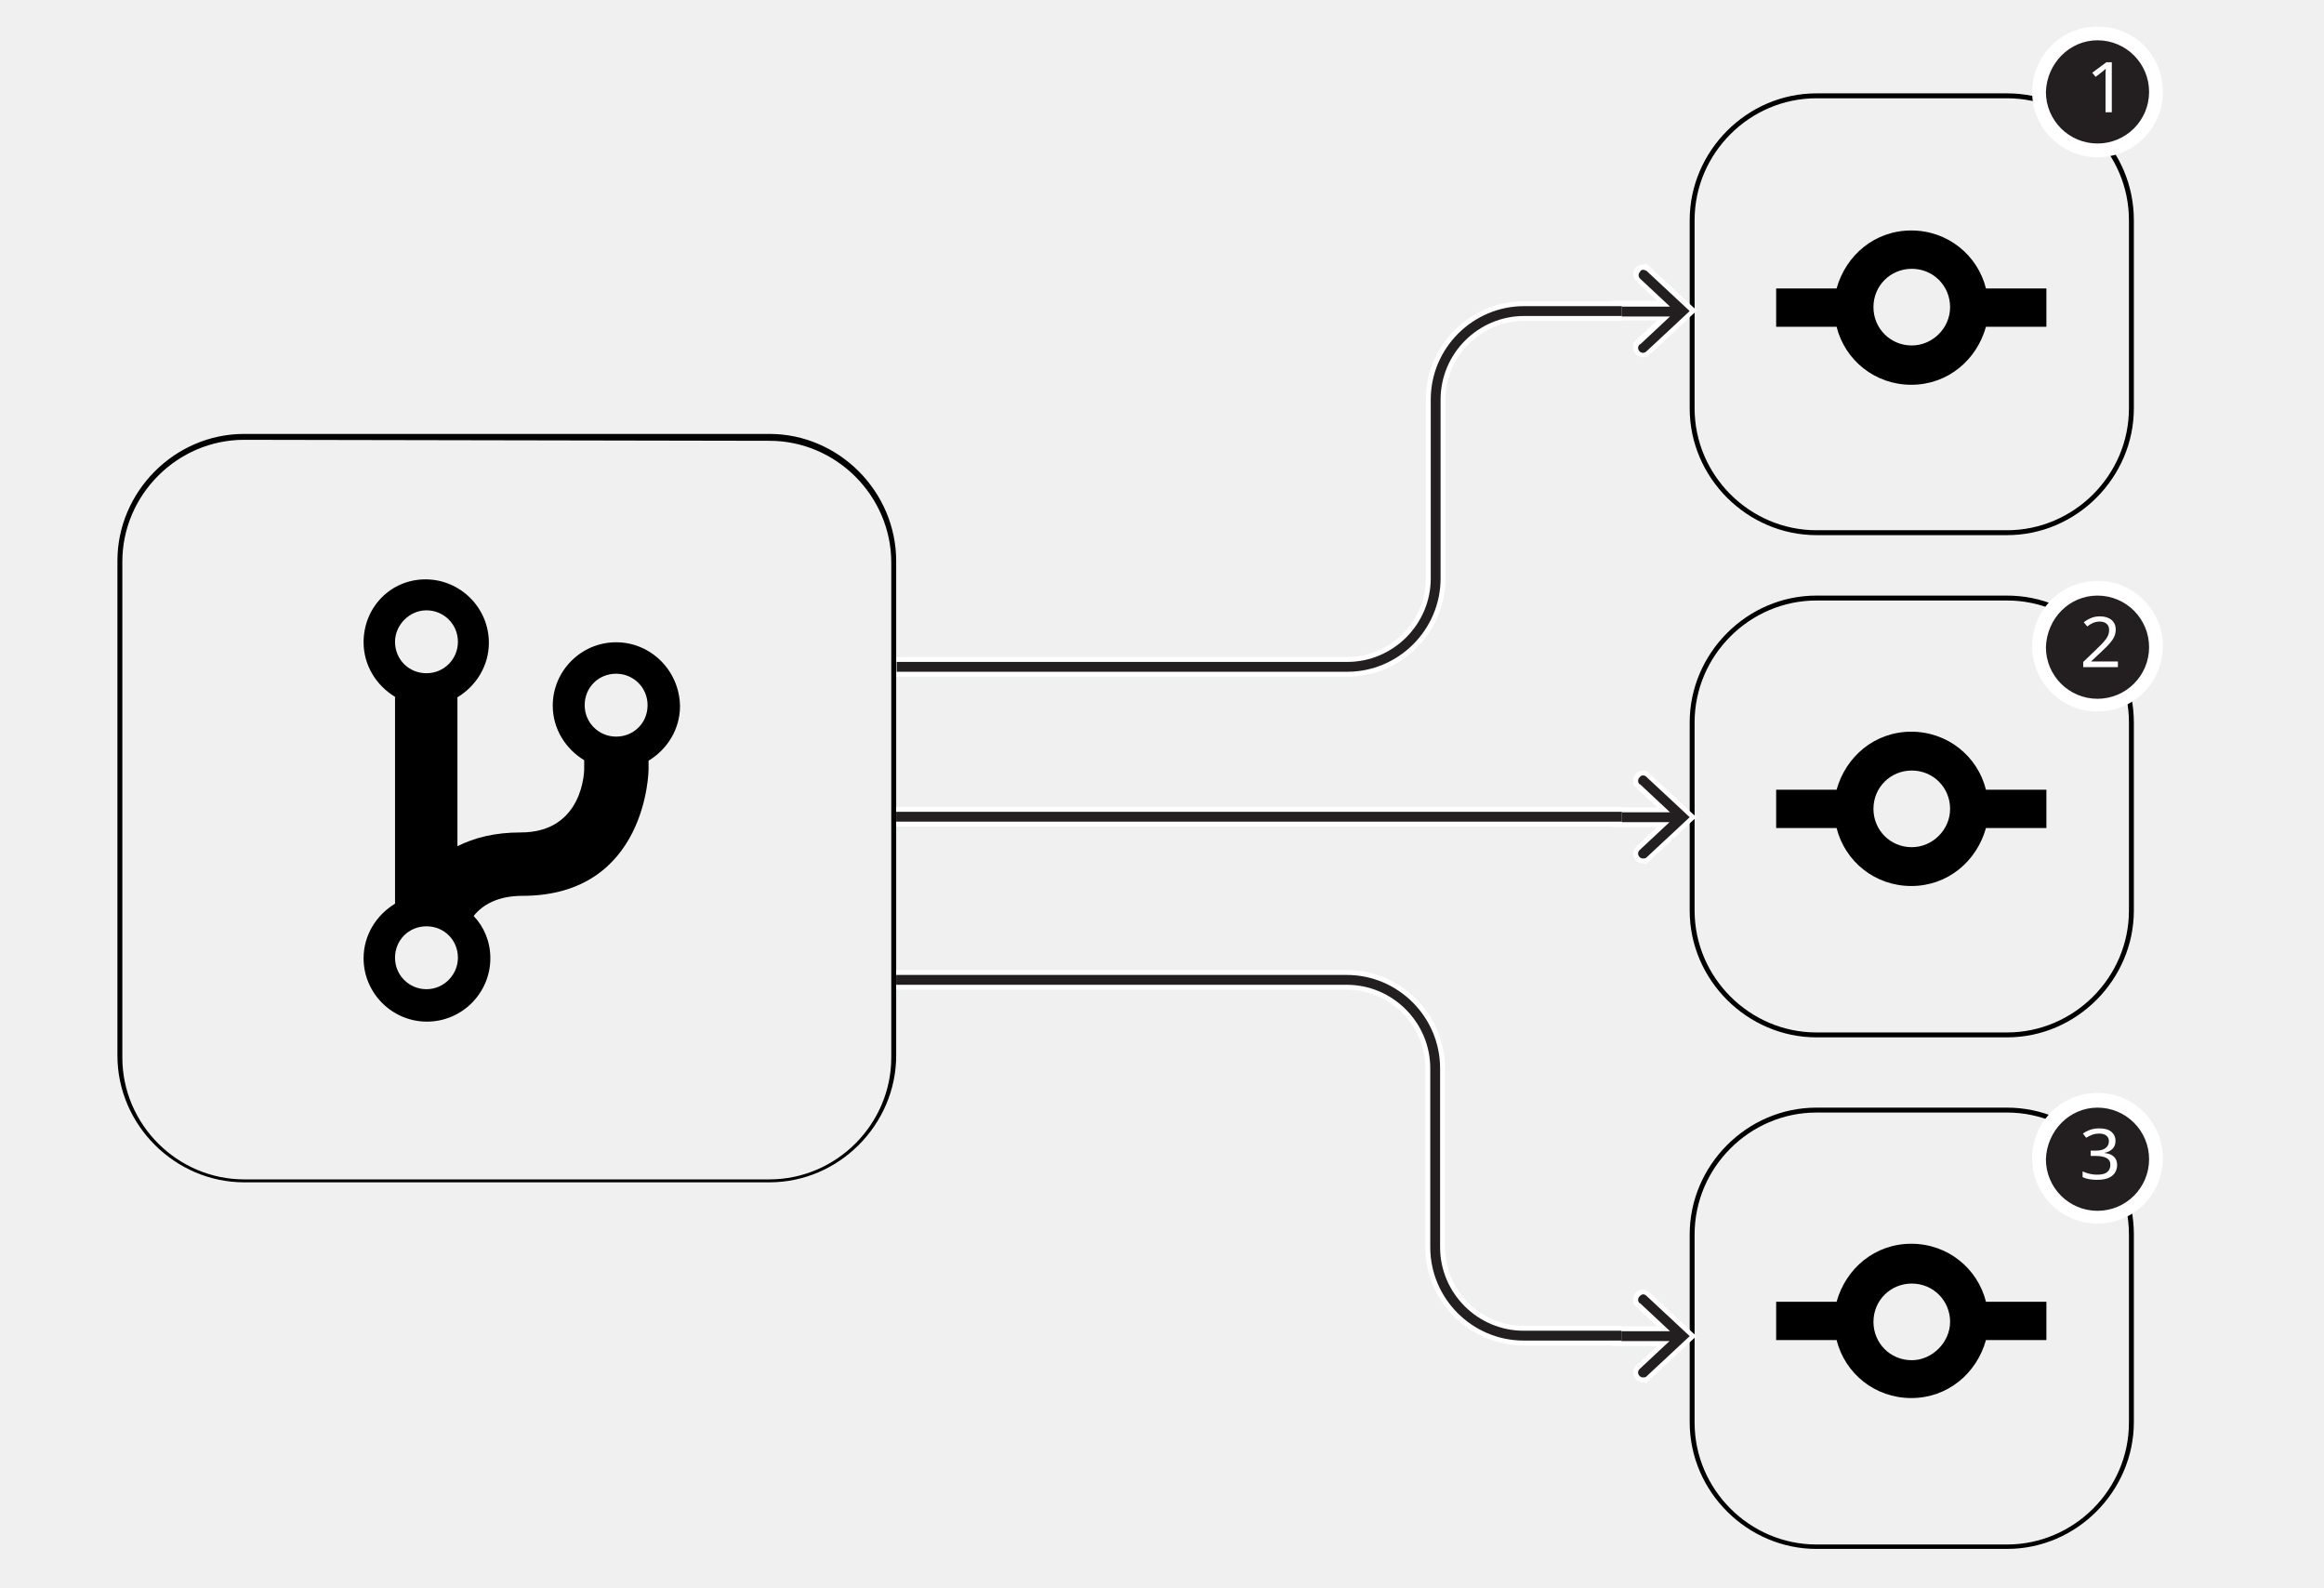
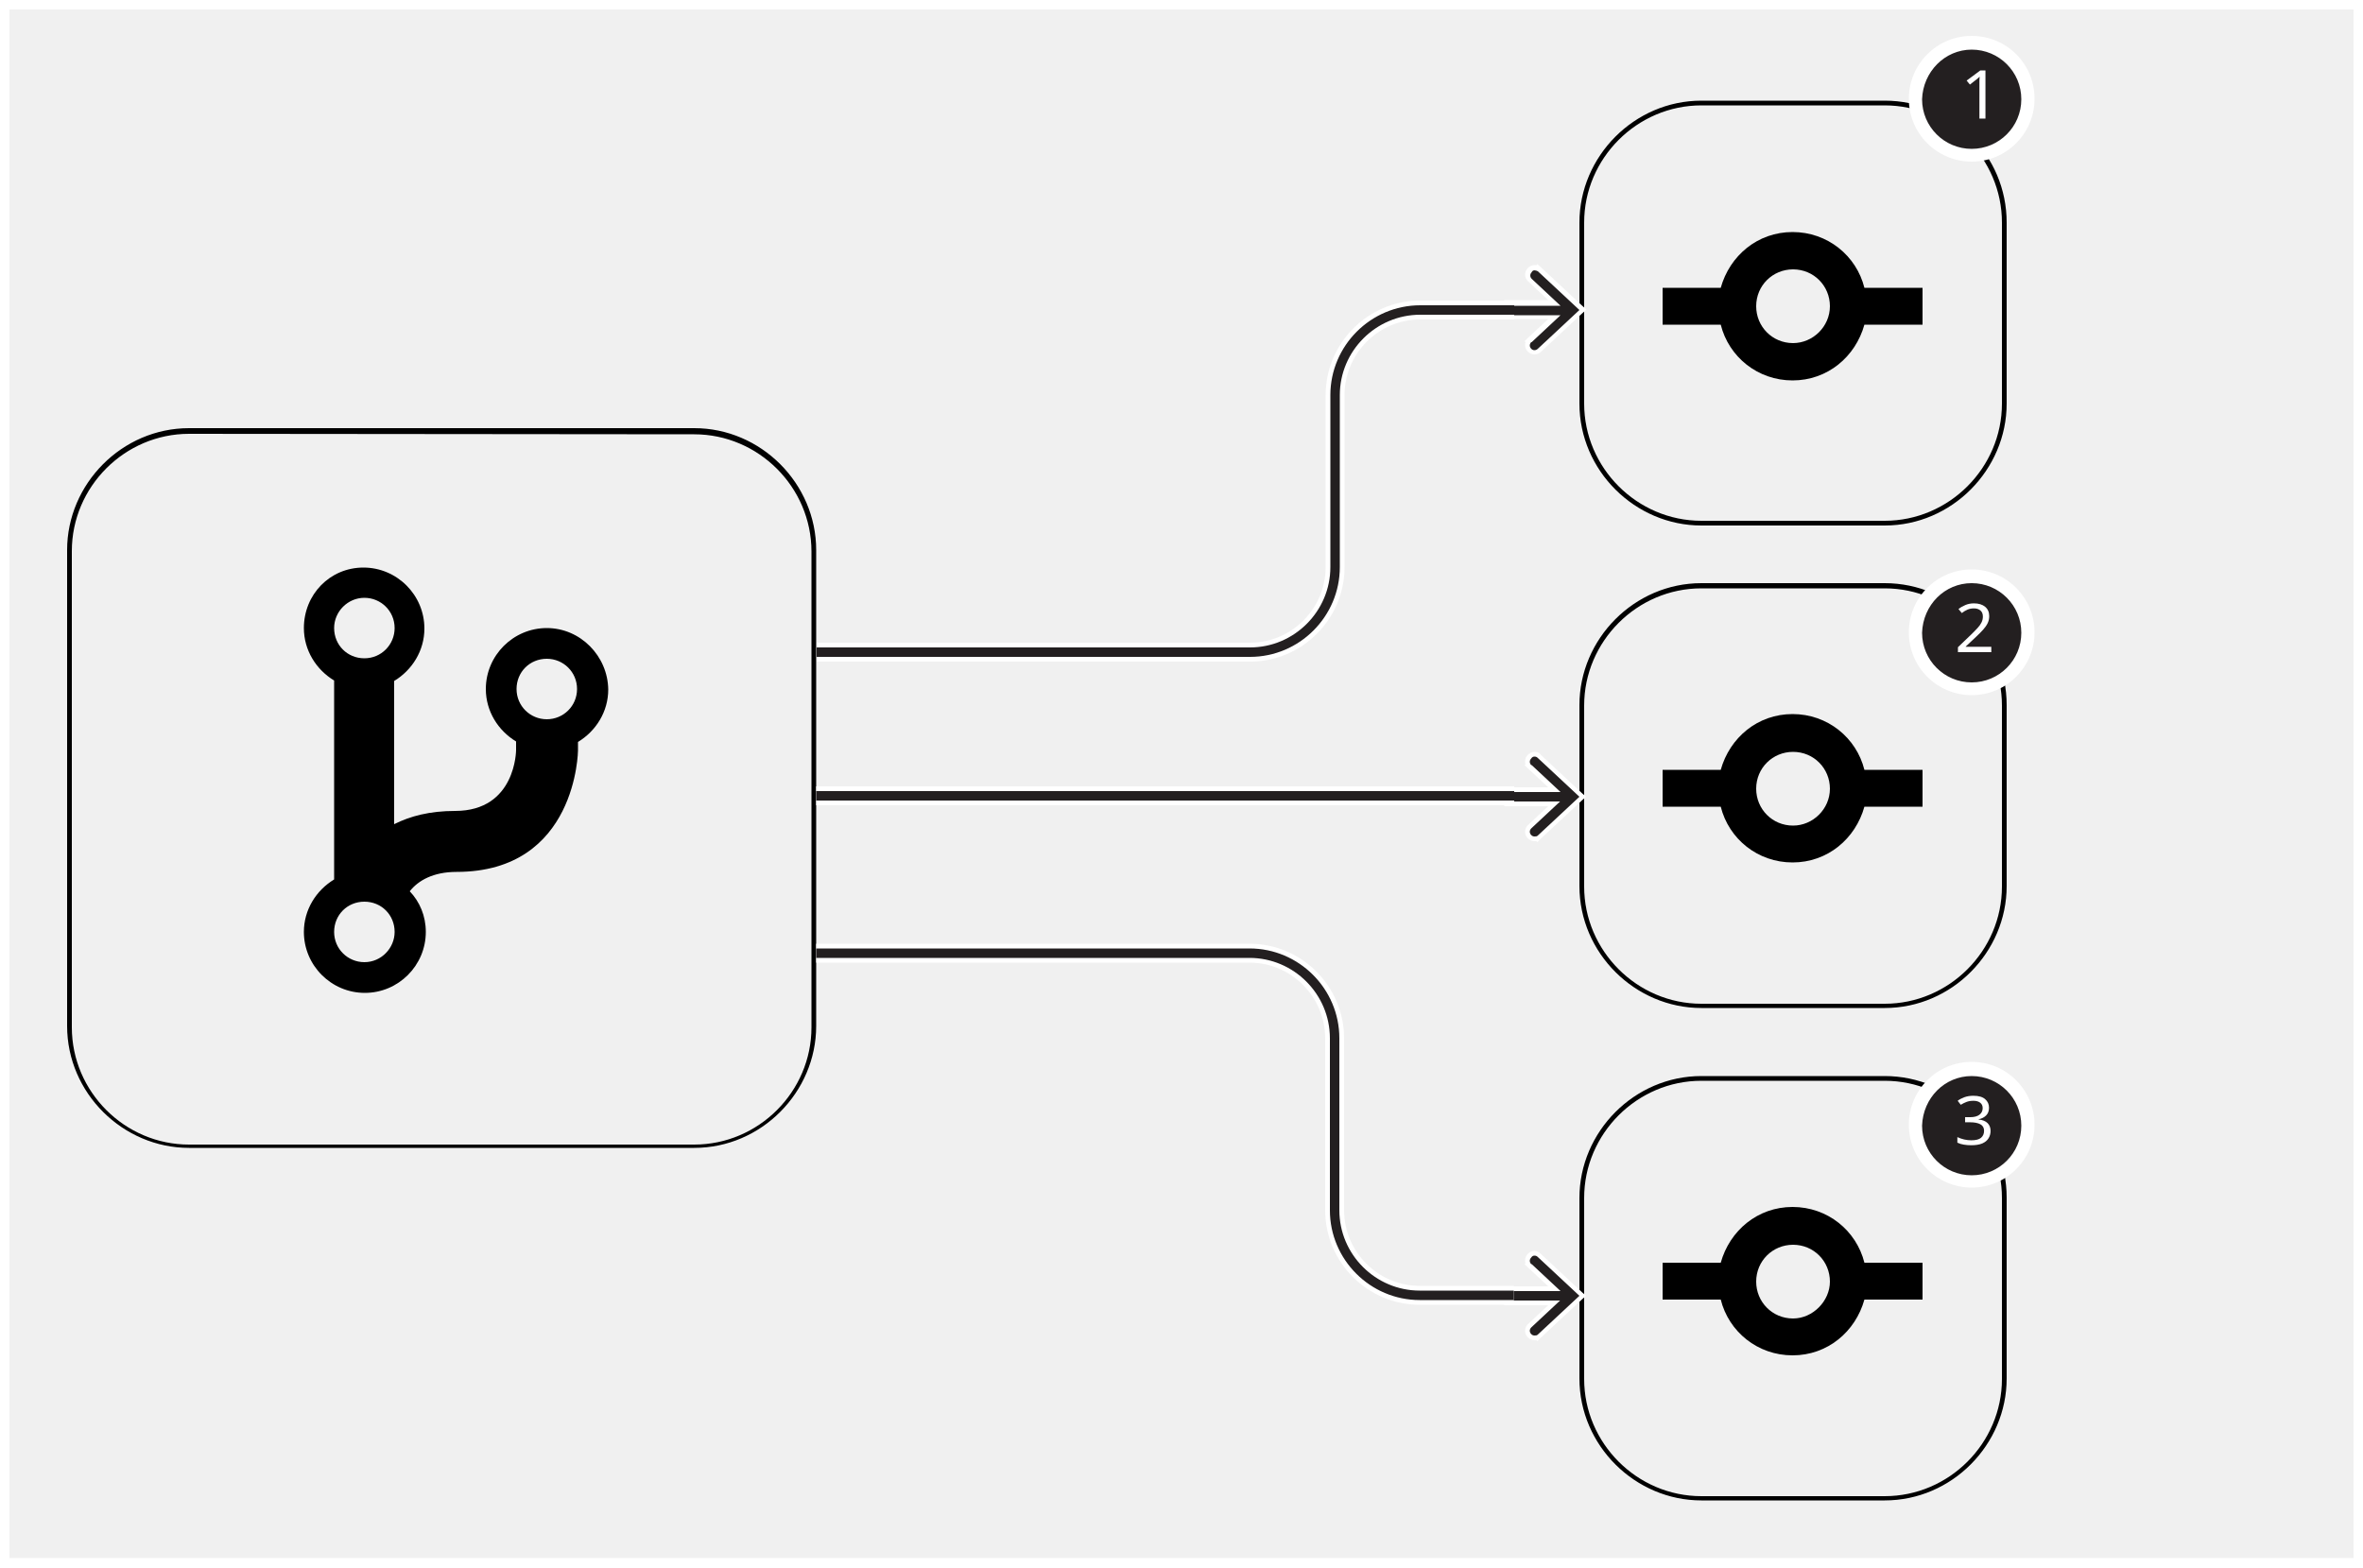
- <svg xmlns="http://www.w3.org/2000/svg" version="1.1" id="Layer_1" x="0px" y="0px" viewBox="27 455 473 323" enable-background="new 27 455 473 323" xml:space="preserve">
+ <svg xmlns="http://www.w3.org/2000/svg" version="1.1" id="Layer_1" x="0px" y="0px" viewBox="36.7 368.6 500 331.7" enable-background="new 36.7 368.6 500 331.7" xml:space="preserve">
+   <g id="boundary">
+     <path fill="none" stroke="#FFFFFF" stroke-width="4" stroke-miterlimit="10" d="M36.7,368.6v331.7h500V368.6H36.7L36.7,368.6z" />
+   </g>
  <g id="base">
    <g id="border_4_">
-       <path d="M183.6,544.7c13.6,0,24.8,11.2,24.8,24.8v100.7c0,13.6-11.2,24.8-24.8,24.8H76.7c-13.6,0-24.8-11.2-24.8-24.8V569.3    c0-13.6,11.2-24.8,24.8-24.8L183.6,544.7 M183.6,543.3H76.7c-14.2,0-25.8,11.8-25.8,25.8v100.7c0,14.2,11.8,25.8,25.8,25.8h106.9    c14.2,0,25.8-11.8,25.8-25.8V569.2C209.4,555,197.7,543.3,183.6,543.3L183.6,543.3z" />
+       <path d="M183.6,460.5c13.6,0,24.8,11.2,24.8,24.8V586c0,13.6-11.2,24.8-24.8,24.8H76.7c-13.6,0-24.8-11.2-24.8-24.8V485.2    c0-13.6,11.2-24.8,24.8-24.8L183.6,460.5 M183.6,459.2H76.7c-14.2,0-25.8,11.8-25.8,25.8v100.7c0,14.2,11.8,25.8,25.8,25.8h106.9    c14.2,0,25.8-11.8,25.8-25.8V485C209.4,470.9,197.7,459.2,183.6,459.2L183.6,459.2z" />
    </g>
-     <path d="M152.4,585.7c-7.1,0-12.9,5.8-12.9,12.9c0,4.7,2.6,8.8,6.4,11.1v1.8c0,0,0,12.9-12.9,12.9c-5.4,0-9.5,1.1-12.9,2.8v-30.3   c3.8-2.3,6.4-6.4,6.4-11.1c0-7.1-5.8-12.9-12.9-12.9s-12.6,5.7-12.6,12.8c0,4.7,2.6,8.8,6.4,11.1v42.1c-3.8,2.3-6.4,6.4-6.4,11.1   c0,7.1,5.8,12.9,12.9,12.9s12.9-5.8,12.9-12.9c0-3.4-1.3-6.4-3.4-8.6c1.8-2.3,5-4.1,9.9-4.1c25.5,0,25.7-25.7,25.7-25.7v-1.8   c3.8-2.3,6.4-6.4,6.4-11.1C165.3,591.5,159.5,585.7,152.4,585.7z M113.8,579.2c3.5,0,6.4,2.8,6.4,6.4c0,3.5-2.8,6.4-6.4,6.4   s-6.4-2.8-6.4-6.4C107.4,582.2,110.3,579.2,113.8,579.2z M113.8,656.3c-3.5,0-6.4-2.8-6.4-6.4c0-3.6,2.8-6.4,6.4-6.4   s6.4,2.8,6.4,6.4C120.2,653.3,117.4,656.3,113.8,656.3z M152.4,604.9c-3.5,0-6.4-2.8-6.4-6.4c0-3.6,2.8-6.4,6.4-6.4   c3.5,0,6.4,2.8,6.4,6.4C158.8,602.2,155.9,604.9,152.4,604.9z" />
+     <path d="M152.4,501.5c-7.1,0-12.9,5.8-12.9,12.9c0,4.7,2.6,8.8,6.4,11.1v1.8c0,0,0,12.9-12.9,12.9c-5.4,0-9.5,1.1-12.9,2.8v-30.3   c3.8-2.3,6.4-6.4,6.4-11.1c0-7.1-5.8-12.9-12.9-12.9s-12.6,5.7-12.6,12.8c0,4.7,2.6,8.8,6.4,11.1v42.1c-3.8,2.3-6.4,6.4-6.4,11.1   c0,7.1,5.8,12.9,12.9,12.9s12.9-5.8,12.9-12.9c0-3.4-1.3-6.4-3.4-8.6c1.8-2.3,5-4.1,9.9-4.1c25.5,0,25.7-25.7,25.7-25.7v-1.8   c3.8-2.3,6.4-6.4,6.4-11.1C165.3,507.4,159.5,501.5,152.4,501.5z M113.8,495.1c3.5,0,6.4,2.8,6.4,6.4c0,3.5-2.8,6.4-6.4,6.4   s-6.4-2.8-6.4-6.4C107.4,498,110.3,495.1,113.8,495.1z M113.8,572.2c-3.5,0-6.4-2.8-6.4-6.4c0-3.6,2.8-6.4,6.4-6.4s6.4,2.8,6.4,6.4   C120.2,569.2,117.4,572.2,113.8,572.2z M152.4,520.8c-3.5,0-6.4-2.8-6.4-6.4c0-3.6,2.8-6.4,6.4-6.4c3.5,0,6.4,2.8,6.4,6.4   C158.8,518,155.9,520.8,152.4,520.8z" />
  </g>
  <g id="commit-1">
    <g>
      <g>
-         <path d="M431.2,513.7c-1.7-6.8-7.8-11.8-15.2-11.8c-7.4,0-13.3,5-15.2,11.8h-12.3v7.8h12.3c1.7,6.8,7.8,11.8,15.2,11.8     c7.4,0,13.3-5,15.2-11.8h12.3v-7.8H431.2z M416.1,525.3c-4.4,0-7.8-3.5-7.8-7.8c0-4.4,3.5-7.8,7.8-7.8c4.4,0,7.8,3.5,7.8,7.8     S420.3,525.3,416.1,525.3z" />
+         <path d="M431.2,429.5c-1.7-6.8-7.8-11.8-15.2-11.8c-7.4,0-13.3,5-15.2,11.8h-12.3v7.8h12.3c1.7,6.8,7.8,11.8,15.2,11.8     c7.4,0,13.3-5,15.2-11.8h12.3v-7.8H431.2z M416.1,441.2c-4.4,0-7.8-3.5-7.8-7.8c0-4.4,3.5-7.8,7.8-7.8c4.4,0,7.8,3.5,7.8,7.8     S420.3,441.2,416.1,441.2z" />
        <g id="border_1_">
-           <path d="M435.5,475c13.6,0,24.8,11.2,24.8,24.8v38.3c0,13.6-11.2,24.8-24.8,24.8h-38.8c-13.6,0-24.8-11.2-24.8-24.8v-38.3      c0-13.6,11.2-24.8,24.8-24.8H435.5 M435.5,474h-38.8c-14.2,0-25.8,11.8-25.8,25.8v38.3c0,14.2,11.8,25.8,25.8,25.8h38.8      c14.2,0,25.8-11.8,25.8-25.8v-38.3C461.3,485.5,449.7,474,435.5,474L435.5,474z" />
+           <path d="M435.5,390.9c13.6,0,24.8,11.2,24.8,24.8V454c0,13.6-11.2,24.8-24.8,24.8h-38.8c-13.6,0-24.8-11.2-24.8-24.8v-38.3      c0-13.6,11.2-24.8,24.8-24.8H435.5 M435.5,389.9h-38.8c-14.2,0-25.8,11.8-25.8,25.8V454c0,14.2,11.8,25.8,25.8,25.8h38.8      c14.2,0,25.8-11.8,25.8-25.8v-38.3C461.3,401.4,449.7,389.9,435.5,389.9L435.5,389.9z" />
        </g>
      </g>
      <g>
        <g>
-           <path fill="#231F20" d="M453.9,485.5c-6.5,0-11.9-5.4-11.9-11.9s5.4-11.9,11.9-11.9s11.9,5.4,11.9,11.9S460.6,485.5,453.9,485.5      z" />
-           <path fill="#FFFFFF" d="M453.9,463.2c5.8,0,10.5,4.7,10.5,10.5s-4.7,10.5-10.5,10.5s-10.5-4.7-10.5-10.5      C443.6,467.9,448.2,463.2,453.9,463.2 M453.9,460.4c-7.4,0-13.3,6-13.3,13.3c0,7.4,6,13.3,13.3,13.3c7.4,0,13.3-6,13.3-13.3      C467.2,466.2,461.3,460.4,453.9,460.4L453.9,460.4z" />
+           <path fill="#231F20" d="M453.9,401.4c-6.5,0-11.9-5.4-11.9-11.9s5.4-11.9,11.9-11.9s11.9,5.4,11.9,11.9S460.6,401.4,453.9,401.4      z" />
+           <path fill="#FFFFFF" d="M453.9,379.1c5.8,0,10.5,4.7,10.5,10.5s-4.7,10.5-10.5,10.5s-10.5-4.7-10.5-10.5      C443.6,383.8,448.2,379.1,453.9,379.1 M453.9,376.2c-7.4,0-13.3,6-13.3,13.3c0,7.4,6,13.3,13.3,13.3c7.4,0,13.3-6,13.3-13.3      C467.2,382.1,461.3,376.2,453.9,376.2L453.9,376.2z" />
        </g>
        <g>
-           <text transform="matrix(1.0483 0 0 1 451.5059 477.8486)" fill="#FFFFFF" font-family="'ApexNew-Book'" font-size="14.269">1</text>
+           <text transform="matrix(1.0483 0 0 1 451.5059 393.6982)" fill="#FFFFFF" font-family="'ApexNew-Book'" font-size="14.269">1</text>
        </g>
      </g>
    </g>
  </g>
  <g id="commit-2">
    <g>
      <g>
-         <path d="M431.2,615.7c-1.7-6.8-7.8-11.8-15.2-11.8c-7.4,0-13.3,5-15.2,11.8h-12.3v7.8h12.3c1.7,6.8,7.8,11.8,15.2,11.8     c7.4,0,13.3-5,15.2-11.8h12.3v-7.8H431.2z M416.1,627.4c-4.4,0-7.8-3.5-7.8-7.8c0-4.4,3.5-7.8,7.8-7.8c4.4,0,7.8,3.5,7.8,7.8     S420.3,627.4,416.1,627.4z" />
+         <path d="M431.2,531.5c-1.7-6.8-7.8-11.8-15.2-11.8c-7.4,0-13.3,5-15.2,11.8h-12.3v7.8h12.3c1.7,6.8,7.8,11.8,15.2,11.8     c7.4,0,13.3-5,15.2-11.8h12.3v-7.8H431.2z M416.1,543.3c-4.4,0-7.8-3.5-7.8-7.8c0-4.4,3.5-7.8,7.8-7.8c4.4,0,7.8,3.5,7.8,7.8     C423.9,539.8,420.3,543.3,416.1,543.3z" />
        <g id="border_2_">
-           <path d="M435.5,577.2c13.6,0,24.8,11.2,24.8,24.8v38.3c0,13.6-11.2,24.8-24.8,24.8h-38.8c-13.6,0-24.8-11.2-24.8-24.8V602      c0-13.6,11.2-24.8,24.8-24.8H435.5 M435.5,576.2h-38.8c-14.2,0-25.8,11.8-25.8,25.8v38.3c0,14.2,11.8,25.8,25.8,25.8h38.8      c14.2,0,25.8-11.8,25.8-25.8V602C461.3,587.8,449.7,576.2,435.5,576.2L435.5,576.2z" />
+           <path d="M435.5,493.1c13.6,0,24.8,11.2,24.8,24.8v38.3c0,13.6-11.2,24.8-24.8,24.8h-38.8c-13.6,0-24.8-11.2-24.8-24.8v-38.3      c0-13.6,11.2-24.8,24.8-24.8H435.5 M435.5,492h-38.8c-14.2,0-25.8,11.8-25.8,25.8v38.3c0,14.2,11.8,25.8,25.8,25.8h38.8      c14.2,0,25.8-11.8,25.8-25.8v-38.3C461.3,503.6,449.7,492,435.5,492L435.5,492z" />
        </g>
      </g>
      <g>
        <g>
-           <path fill="#231F20" d="M453.9,598.3c-6.5,0-11.9-5.4-11.9-11.9s5.4-11.9,11.9-11.9s11.9,5.4,11.9,11.9S460.6,598.3,453.9,598.3      z" />
-           <path fill="#FFFFFF" d="M453.9,576.2c5.8,0,10.5,4.7,10.5,10.5s-4.7,10.5-10.5,10.5s-10.5-4.7-10.5-10.5      C443.6,580.8,448.2,576.2,453.9,576.2 M453.9,573.2c-7.4,0-13.3,6-13.3,13.3c0,7.4,6,13.3,13.3,13.3c7.4,0,13.3-6,13.3-13.3      C467.2,579.2,461.3,573.2,453.9,573.2L453.9,573.2z" />
+           <path fill="#231F20" d="M453.9,514.2c-6.5,0-11.9-5.4-11.9-11.9s5.4-11.9,11.9-11.9s11.9,5.4,11.9,11.9S460.6,514.2,453.9,514.2      z" />
+           <path fill="#FFFFFF" d="M453.9,492c5.8,0,10.5,4.7,10.5,10.5s-4.7,10.5-10.5,10.5s-10.5-4.7-10.5-10.5      C443.6,496.6,448.2,492,453.9,492 M453.9,489.1c-7.4,0-13.3,6-13.3,13.3c0,7.4,6,13.3,13.3,13.3c7.4,0,13.3-6,13.3-13.3      C467.2,495.1,461.3,489.1,453.9,489.1L453.9,489.1z" />
        </g>
        <g>
-           <text transform="matrix(1.0483 0 0 1 450.2715 590.7549)" fill="#FFFFFF" font-family="'ApexNew-Book'" font-size="14.269">2</text>
+           <text transform="matrix(1.0483 0 0 1 450.2715 506.6045)" fill="#FFFFFF" font-family="'ApexNew-Book'" font-size="14.269">2</text>
        </g>
      </g>
    </g>
  </g>
  <g>
    <g>
-       <path d="M431.2,719.9c-1.7-6.8-7.8-11.8-15.2-11.8c-7.4,0-13.3,5-15.2,11.8h-12.3v7.8h12.3c1.7,6.8,7.8,11.8,15.2,11.8    c7.4,0,13.3-5,15.2-11.8h12.3v-7.8H431.2z M416.1,731.8c-4.4,0-7.8-3.5-7.8-7.8c0-4.4,3.5-7.8,7.8-7.8c4.4,0,7.8,3.5,7.8,7.8    C423.9,728.1,420.3,731.8,416.1,731.8z" />
+       <path d="M431.2,635.8c-1.7-6.8-7.8-11.8-15.2-11.8c-7.4,0-13.3,5-15.2,11.8h-12.3v7.8h12.3c1.7,6.8,7.8,11.8,15.2,11.8    c7.4,0,13.3-5,15.2-11.8h12.3v-7.8H431.2z M416.1,647.6c-4.4,0-7.8-3.5-7.8-7.8c0-4.4,3.5-7.8,7.8-7.8c4.4,0,7.8,3.5,7.8,7.8    C423.9,643.9,420.3,647.6,416.1,647.6z" />
      <g id="border_3_">
-         <path d="M435.5,681.4c13.6,0,24.8,11.2,24.8,24.8v38.3c0,13.6-11.2,24.8-24.8,24.8h-38.8c-13.6,0-24.8-11.2-24.8-24.8v-38.3     c0-13.6,11.2-24.8,24.8-24.8H435.5 M435.5,680.4h-38.8c-14.2,0-25.8,11.8-25.8,25.8v38.2c0,14.2,11.8,25.8,25.8,25.8h38.8     c14.2,0,25.8-11.8,25.8-25.8v-38.3C461.3,692.1,449.7,680.4,435.5,680.4L435.5,680.4z" />
+         <path d="M435.5,597.3c13.6,0,24.8,11.2,24.8,24.8v38.3c0,13.6-11.2,24.8-24.8,24.8h-38.8c-13.6,0-24.8-11.2-24.8-24.8v-38.3     c0-13.6,11.2-24.8,24.8-24.8H435.5 M435.5,596.3h-38.8c-14.2,0-25.8,11.8-25.8,25.8v38.2c0,14.2,11.8,25.8,25.8,25.8h38.8     c14.2,0,25.8-11.8,25.8-25.8v-38.3C461.3,607.9,449.7,596.3,435.5,596.3L435.5,596.3z" />
      </g>
    </g>
    <g>
      <g>
-         <path fill="#231F20" d="M453.9,702.6c-6.5,0-11.9-5.4-11.9-11.9s5.4-11.9,11.9-11.9s11.9,5.4,11.9,11.9     C465.8,697.2,460.6,702.6,453.9,702.6z" />
-         <path fill="#FFFFFF" d="M453.9,680.4c5.8,0,10.5,4.7,10.5,10.5s-4.7,10.5-10.5,10.5s-10.5-4.7-10.5-10.5     C443.6,685.1,448.2,680.4,453.9,680.4 M453.9,677.4c-7.4,0-13.3,6-13.3,13.3c0,7.4,6,13.3,13.3,13.3c7.4,0,13.3-6,13.3-13.3     C467.2,683.4,461.3,677.4,453.9,677.4L453.9,677.4z" />
+         <path fill="#231F20" d="M453.9,618.4c-6.5,0-11.9-5.4-11.9-11.9s5.4-11.9,11.9-11.9s11.9,5.4,11.9,11.9     C465.8,613.1,460.6,618.4,453.9,618.4z" />
+         <path fill="#FFFFFF" d="M453.9,596.3c5.8,0,10.5,4.7,10.5,10.5c0,5.8-4.7,10.5-10.5,10.5s-10.5-4.7-10.5-10.5     C443.6,600.9,448.2,596.3,453.9,596.3 M453.9,593.3c-7.4,0-13.3,6-13.3,13.3c0,7.4,6,13.3,13.3,13.3c7.4,0,13.3-6,13.3-13.3     C467.2,599.3,461.3,593.3,453.9,593.3L453.9,593.3z" />
      </g>
      <g>
-         <text transform="matrix(1.0483 0 0 1 450.1973 694.9502)" fill="#FFFFFF" font-family="'ApexNew-Book'" font-size="14.269">3</text>
+         <text transform="matrix(1.0483 0 0 1 450.1973 610.7998)" fill="#FFFFFF" font-family="'ApexNew-Book'" font-size="14.269">3</text>
      </g>
    </g>
  </g>
-   <path display="none" fill="none" stroke="#FFFFFF" stroke-width="5" stroke-miterlimit="10" d="M458.9,896.8  c0-27.6-22.4-49.9-49.9-49.9" />
+   <path display="none" fill="none" stroke="#FFFFFF" stroke-width="5" stroke-miterlimit="10" d="M458.9,812.6  c0-27.6-22.4-49.9-49.9-49.9" />
  <g>
    <g>
-       <path fill="#231F20" d="M361.4,527.2c-0.4,0-0.8-0.2-1.1-0.4c-0.3-0.3-0.4-0.7-0.4-1.1c0-0.3,0.1-0.5,0.2-0.7l0,0l0.4-0.4l5.2-4.8    h-10.1v-3h10.1l-5.2-4.8c-0.6-0.6-0.6-1.6,0-2.1c0.3-0.3,0.7-0.4,1-0.4c0.2,0,0.4,0,0.6,0.1l0.1-0.1l0.4,0.3l9.2,8.5l-9.2,8.5    C362.2,527,361.8,527.2,361.4,527.2z" />
-       <path fill="#FFFFFF" d="M361.4,509.9c0.2,0,0.5,0.1,0.7,0.2l0,0l8.8,8.2l-8.8,8.2c-0.2,0.2-0.5,0.3-0.7,0.3    c-0.3,0-0.5-0.1-0.7-0.3c-0.4-0.4-0.4-1,0-1.4c0,0,0,0,0.1,0l0,0l6.1-5.7H356c0-0.7,0-1.3,0-2h10.9l-6.1-5.7c-0.4-0.4-0.4-1,0-1.4    C360.9,510,361.2,509.9,361.4,509.9 M362,508.6l-0.2,0.2c-0.1,0-0.3,0-0.4,0c-0.5,0-1,0.2-1.4,0.6s-0.6,0.9-0.6,1.4s0.2,1,0.6,1.4    l4.3,4H356h-1v1v2v1h1h8.3l-4.3,4l-0.7,0.7l0.2,0.2c-0.1,0.2-0.1,0.4-0.1,0.6c0,0.5,0.2,1,0.6,1.4s0.9,0.6,1.4,0.6s1-0.2,1.4-0.6    l8.8-8.2l0.8-0.7l-0.8-0.7l-8.8-8.2L362,508.6L362,508.6z" />
+       <path fill="#231F20" d="M361.4,443.1c-0.4,0-0.8-0.2-1.1-0.4c-0.3-0.3-0.4-0.7-0.4-1.1c0-0.3,0.1-0.5,0.2-0.7l0,0l0.4-0.4l5.2-4.8    h-10.1v-3h10.1l-5.2-4.8c-0.6-0.6-0.6-1.6,0-2.1c0.3-0.3,0.7-0.4,1-0.4c0.2,0,0.4,0,0.6,0.1l0.1-0.1l0.4,0.3l9.2,8.5l-9.2,8.5    C362.2,442.9,361.8,443.1,361.4,443.1z" />
+       <path fill="#FFFFFF" d="M361.4,425.8c0.2,0,0.5,0.1,0.7,0.2l0,0l8.8,8.2l-8.8,8.2c-0.2,0.2-0.5,0.3-0.7,0.3    c-0.3,0-0.5-0.1-0.7-0.3c-0.4-0.4-0.4-1,0-1.4c0,0,0,0,0.1,0l0,0l6.1-5.7H356c0-0.7,0-1.3,0-2h10.9l-6.1-5.7c-0.4-0.4-0.4-1,0-1.4    C360.9,425.9,361.2,425.8,361.4,425.8 M362,424.5l-0.2,0.2c-0.1,0-0.3,0-0.4,0c-0.5,0-1,0.2-1.4,0.6s-0.6,0.9-0.6,1.4    s0.2,1,0.6,1.4l4.3,4H356h-1v1v2v1h1h8.3l-4.3,4l-0.7,0.7l0.2,0.2c-0.1,0.2-0.1,0.4-0.1,0.6c0,0.5,0.2,1,0.6,1.4s0.9,0.6,1.4,0.6    s1-0.2,1.4-0.6l8.8-8.2l0.8-0.7l-0.8-0.7l-8.8-8.2L362,424.5L362,424.5z" />
    </g>
    <g>
-       <path fill="none" stroke="#FFFFFF" stroke-width="4" stroke-miterlimit="10" d="M357.1,518.3h-19.9c-9.9,0-18,8.1-18,18v36.4    c0,9.9-8.1,18-18,18h-91.7" />
-       <path fill="none" stroke="#231F20" stroke-width="2" stroke-miterlimit="10" d="M357.1,518.3h-19.9c-9.9,0-18,8.1-18,18v36.4    c0,9.9-8.1,18-18,18h-91.7" />
+       <path fill="none" stroke="#FFFFFF" stroke-width="4" stroke-miterlimit="10" d="M357.1,434.2h-19.9c-9.9,0-18,8.1-18,18v36.4    c0,9.9-8.1,18-18,18h-91.7" />
+       <path fill="none" stroke="#231F20" stroke-width="2" stroke-miterlimit="10" d="M357.1,434.2h-19.9c-9.9,0-18,8.1-18,18v36.4    c0,9.9-8.1,18-18,18h-91.7" />
    </g>
  </g>
  <g>
    <g>
-       <path fill="#231F20" d="M361.4,735.9c-0.4,0-0.8-0.2-1-0.4c-0.3-0.3-0.4-0.7-0.4-1.1s0.2-0.8,0.4-1.1l5.2-4.9h-10.1v-3h10.1    l-5.3-4.9l0,0l-0.3-0.4V720c-0.1-0.2-0.2-0.5-0.2-0.7c0-0.4,0.2-0.8,0.4-1.1c0.3-0.3,0.7-0.4,1.1-0.4s0.8,0.2,1.1,0.4l9.2,8.5    l-9.6,8.9l-0.1-0.1C361.8,735.8,361.6,735.9,361.4,735.9z" />
-       <path fill="#FFFFFF" d="M361.4,718.4c0.3,0,0.5,0.1,0.7,0.3l8.8,8.2l-8.8,8.2l0,0c-0.2,0.2-0.4,0.2-0.7,0.2    c-0.3,0-0.5-0.1-0.7-0.3c-0.4-0.4-0.4-1,0-1.4l6.1-5.7H356c0-0.7,0-1.3,0-2h10.9l-6.1-5.7l0,0c0,0,0,0-0.1,0c-0.4-0.4-0.4-1,0-1.4    C360.9,718.6,361.1,718.4,361.4,718.4 M361.4,717.4c-0.5,0-1,0.2-1.4,0.6c-0.4,0.4-0.6,0.9-0.6,1.4c0,0.2,0,0.4,0.1,0.6l-0.2,0.2    l0.7,0.7l0,0l0,0l0,0l4.3,4H356h-1v1v2v1h1h8.3l-4.3,4c-0.4,0.4-0.6,0.9-0.6,1.4s0.2,1,0.6,1.4s0.9,0.6,1.4,0.6c0.1,0,0.3,0,0.4,0    l0.2,0.2l0.7-0.7l8.8-8.2l0.8-0.7l-0.8-0.7l-8.8-8.2C362.4,717.8,361.9,717.4,361.4,717.4L361.4,717.4z" />
+       <path fill="#231F20" d="M361.4,651.8c-0.4,0-0.8-0.2-1-0.4c-0.3-0.3-0.4-0.7-0.4-1.1c0-0.4,0.2-0.8,0.4-1.1l5.2-4.9h-10.1v-3h10.1    l-5.3-4.9l0,0L360,636v-0.1c-0.1-0.2-0.2-0.5-0.2-0.7c0-0.4,0.2-0.8,0.4-1.1c0.3-0.3,0.7-0.4,1.1-0.4s0.8,0.2,1.1,0.4l9.2,8.5    l-9.6,8.9l-0.1-0.1C361.8,651.7,361.6,651.8,361.4,651.8z" />
+       <path fill="#FFFFFF" d="M361.4,634.3c0.3,0,0.5,0.1,0.7,0.3l8.8,8.2l-8.8,8.2l0,0c-0.2,0.2-0.4,0.2-0.7,0.2    c-0.3,0-0.5-0.1-0.7-0.3c-0.4-0.4-0.4-1,0-1.4l6.1-5.7H356c0-0.7,0-1.3,0-2h10.9l-6.1-5.7l0,0c0,0,0,0-0.1,0c-0.4-0.4-0.4-1,0-1.4    C360.9,634.4,361.1,634.3,361.4,634.3 M361.4,633.3c-0.5,0-1,0.2-1.4,0.6c-0.4,0.4-0.6,0.9-0.6,1.4c0,0.2,0,0.4,0.1,0.6l-0.2,0.2    l0.7,0.7l0,0l0,0l0,0l4.3,4H356h-1v1v2v1h1h8.3l-4.3,4c-0.4,0.4-0.6,0.9-0.6,1.4s0.2,1,0.6,1.4s0.9,0.6,1.4,0.6c0.1,0,0.3,0,0.4,0    l0.2,0.2l0.7-0.7l8.8-8.2l0.8-0.7l-0.8-0.7l-8.8-8.2C362.4,633.6,361.9,633.3,361.4,633.3L361.4,633.3z" />
    </g>
    <g>
-       <path fill="none" stroke="#FFFFFF" stroke-width="4" stroke-miterlimit="10" d="M209.4,654.4h91.7c9.9,0,18,8.1,18,18v36.4    c0,9.9,8.1,18,18,18H357" />
-       <path fill="none" stroke="#231F20" stroke-width="2" stroke-miterlimit="10" d="M209.4,654.4h91.7c9.9,0,18,8.1,18,18v36.4    c0,9.9,8.1,18,18,18H357" />
+       <path fill="none" stroke="#FFFFFF" stroke-width="4" stroke-miterlimit="10" d="M209.4,570.3h91.7c9.9,0,18,8.1,18,18v36.4    c0,9.9,8.1,18,18,18H357" />
+       <path fill="none" stroke="#231F20" stroke-width="2" stroke-miterlimit="10" d="M209.4,570.3h91.7c9.9,0,18,8.1,18,18v36.4    c0,9.9,8.1,18,18,18H357" />
    </g>
  </g>
  <g>
-     <path fill="#231F20" d="M361.4,630.1c-0.4,0-0.8-0.2-1-0.4c-0.3-0.3-0.4-0.7-0.4-1.1c0-0.4,0.2-0.8,0.4-1.1l5.2-4.9h-10.1v-3h10.1   l-5.3-4.9l0,0l-0.3-0.3v-0.1c-0.1-0.2-0.2-0.5-0.2-0.7c0-0.4,0.2-0.8,0.4-1.1c0.3-0.3,0.7-0.4,1.1-0.4s0.8,0.2,1.1,0.4l9.2,8.5   l-9.6,8.9l-0.1-0.1C361.8,630.1,361.6,630.1,361.4,630.1z" />
-     <path fill="#FFFFFF" d="M361.4,612.8c0.3,0,0.5,0.1,0.7,0.3l8.8,8.2l-8.8,8.2l0,0c-0.2,0.2-0.4,0.2-0.7,0.2c-0.3,0-0.5-0.1-0.7-0.3   c-0.4-0.4-0.4-1,0-1.4l6.1-5.7H356c0-0.7,0-1.3,0-2h10.9l-6.1-5.7l0,0c0,0,0,0-0.1,0c-0.4-0.4-0.4-1,0-1.4   C360.9,612.9,361.1,612.8,361.4,612.8 M361.4,611.8c-0.5,0-1,0.2-1.4,0.6c-0.4,0.4-0.6,0.9-0.6,1.4c0,0.2,0,0.4,0.1,0.6l-0.2,0.2   l0.7,0.7l0,0l0,0l0,0l4.3,4H356h-1v1v2v1h1h8.3l-4.3,4c-0.4,0.4-0.6,0.9-0.6,1.4s0.2,1,0.6,1.4s0.9,0.6,1.4,0.6c0.1,0,0.3,0,0.4,0   l0.2,0.2l0.7-0.7l8.8-8.2l0.8-0.7l-0.8-0.7l-8.8-8.2C362.4,611.9,361.9,611.8,361.4,611.8L361.4,611.8z" />
+     <path fill="#231F20" d="M361.4,545.9c-0.4,0-0.8-0.2-1-0.4c-0.3-0.3-0.4-0.7-0.4-1.1c0-0.4,0.2-0.8,0.4-1.1l5.2-4.9h-10.1v-3h10.1   l-5.3-4.9l0,0l-0.3-0.3v-0.1c-0.1-0.2-0.2-0.5-0.2-0.7c0-0.4,0.2-0.8,0.4-1.1c0.3-0.3,0.7-0.4,1.1-0.4s0.8,0.2,1.1,0.4l9.2,8.5   l-9.6,8.9l-0.1-0.1C361.8,545.9,361.6,545.9,361.4,545.9z" />
+     <path fill="#FFFFFF" d="M361.4,528.7c0.3,0,0.5,0.1,0.7,0.3l8.8,8.2l-8.8,8.2l0,0c-0.2,0.2-0.4,0.2-0.7,0.2c-0.3,0-0.5-0.1-0.7-0.3   c-0.4-0.4-0.4-1,0-1.4l6.1-5.7H356c0-0.7,0-1.3,0-2h10.9l-6.1-5.7l0,0c0,0,0,0-0.1,0c-0.4-0.4-0.4-1,0-1.4   C360.9,528.8,361.1,528.7,361.4,528.7 M361.4,527.7c-0.5,0-1,0.2-1.4,0.6s-0.6,0.9-0.6,1.4c0,0.2,0,0.4,0.1,0.6l-0.2,0.2l0.7,0.7   l0,0l0,0l0,0l4.3,4H356h-1v1v2v1h1h8.3l-4.3,4c-0.4,0.4-0.6,0.9-0.6,1.4s0.2,1,0.6,1.4s0.9,0.6,1.4,0.6c0.1,0,0.3,0,0.4,0l0.2,0.2   l0.7-0.7l8.8-8.2l0.8-0.7l-0.8-0.7l-8.8-8.2C362.4,527.8,361.9,527.7,361.4,527.7L361.4,527.7z" />
  </g>
  <g>
-     <line fill="none" stroke="#FFFFFF" stroke-width="4" stroke-miterlimit="10" x1="209.4" y1="621.2" x2="357.1" y2="621.2" />
-     <line fill="none" stroke="#231F20" stroke-width="2" stroke-miterlimit="10" x1="209.4" y1="621.2" x2="357.1" y2="621.2" />
+     <line fill="none" stroke="#FFFFFF" stroke-width="4" stroke-miterlimit="10" x1="209.4" y1="537" x2="357.1" y2="537" />
+     <line fill="none" stroke="#231F20" stroke-width="2" stroke-miterlimit="10" x1="209.4" y1="537" x2="357.1" y2="537" />
  </g>
</svg>
